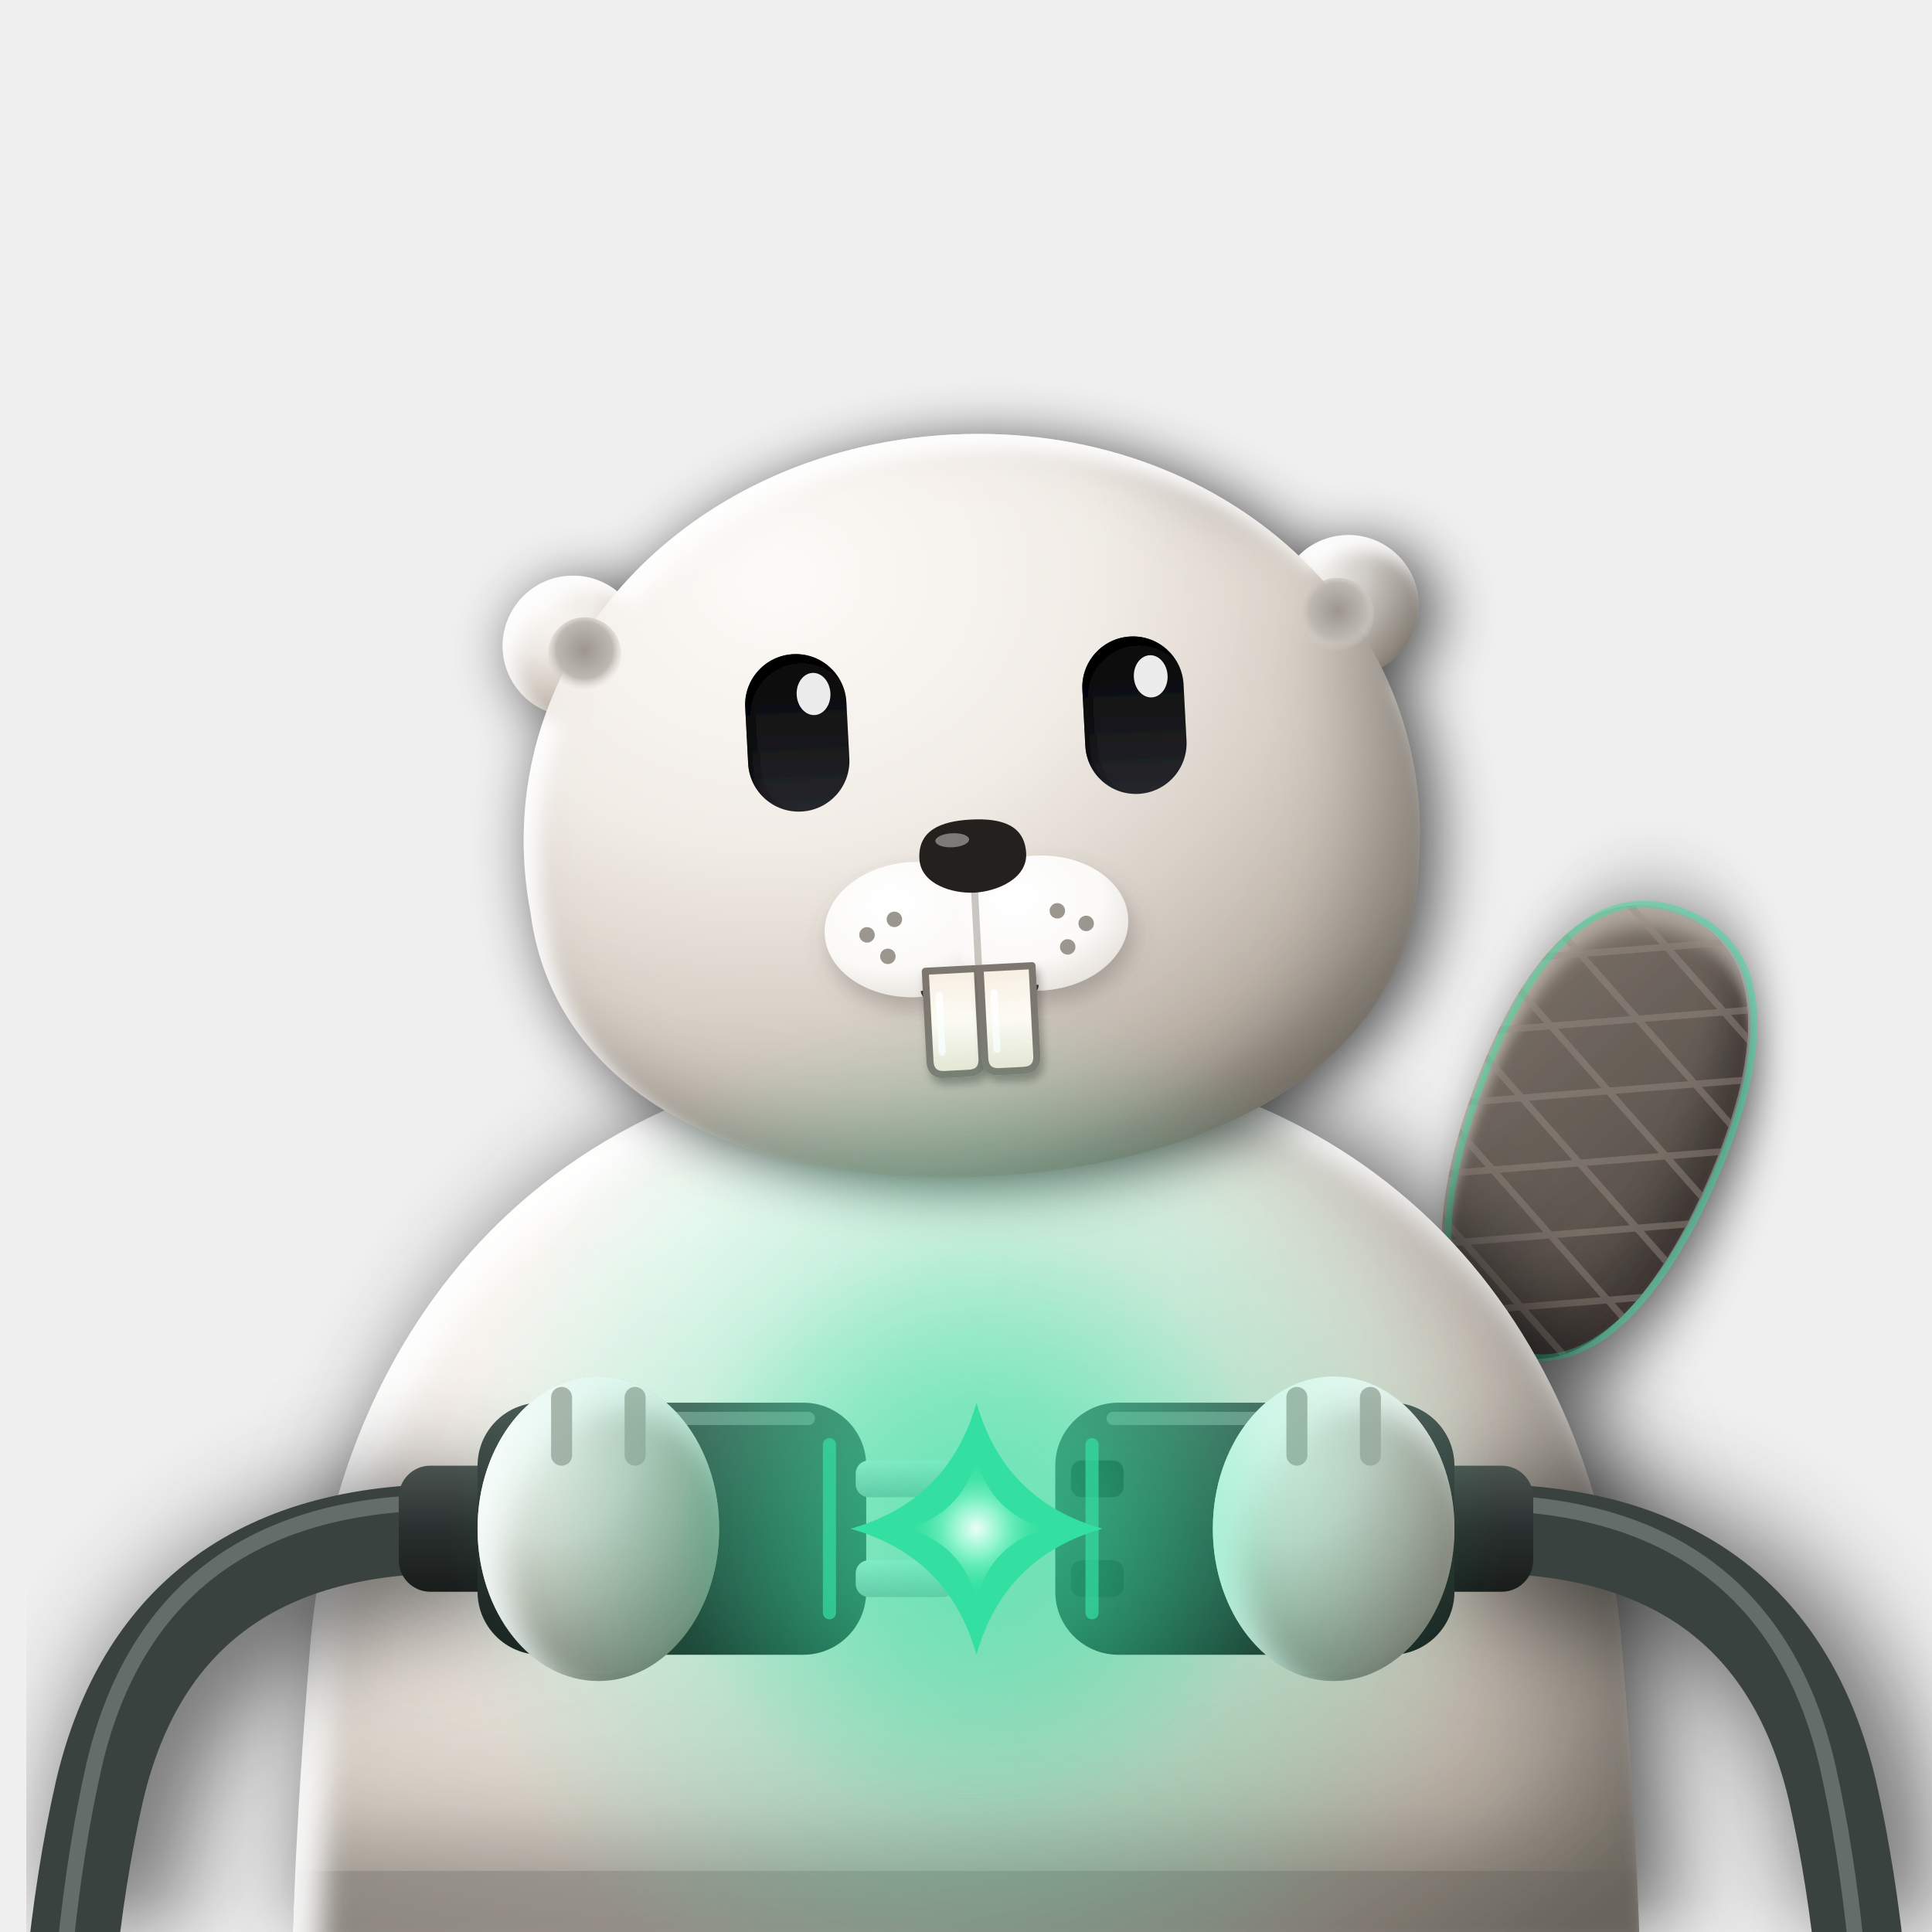
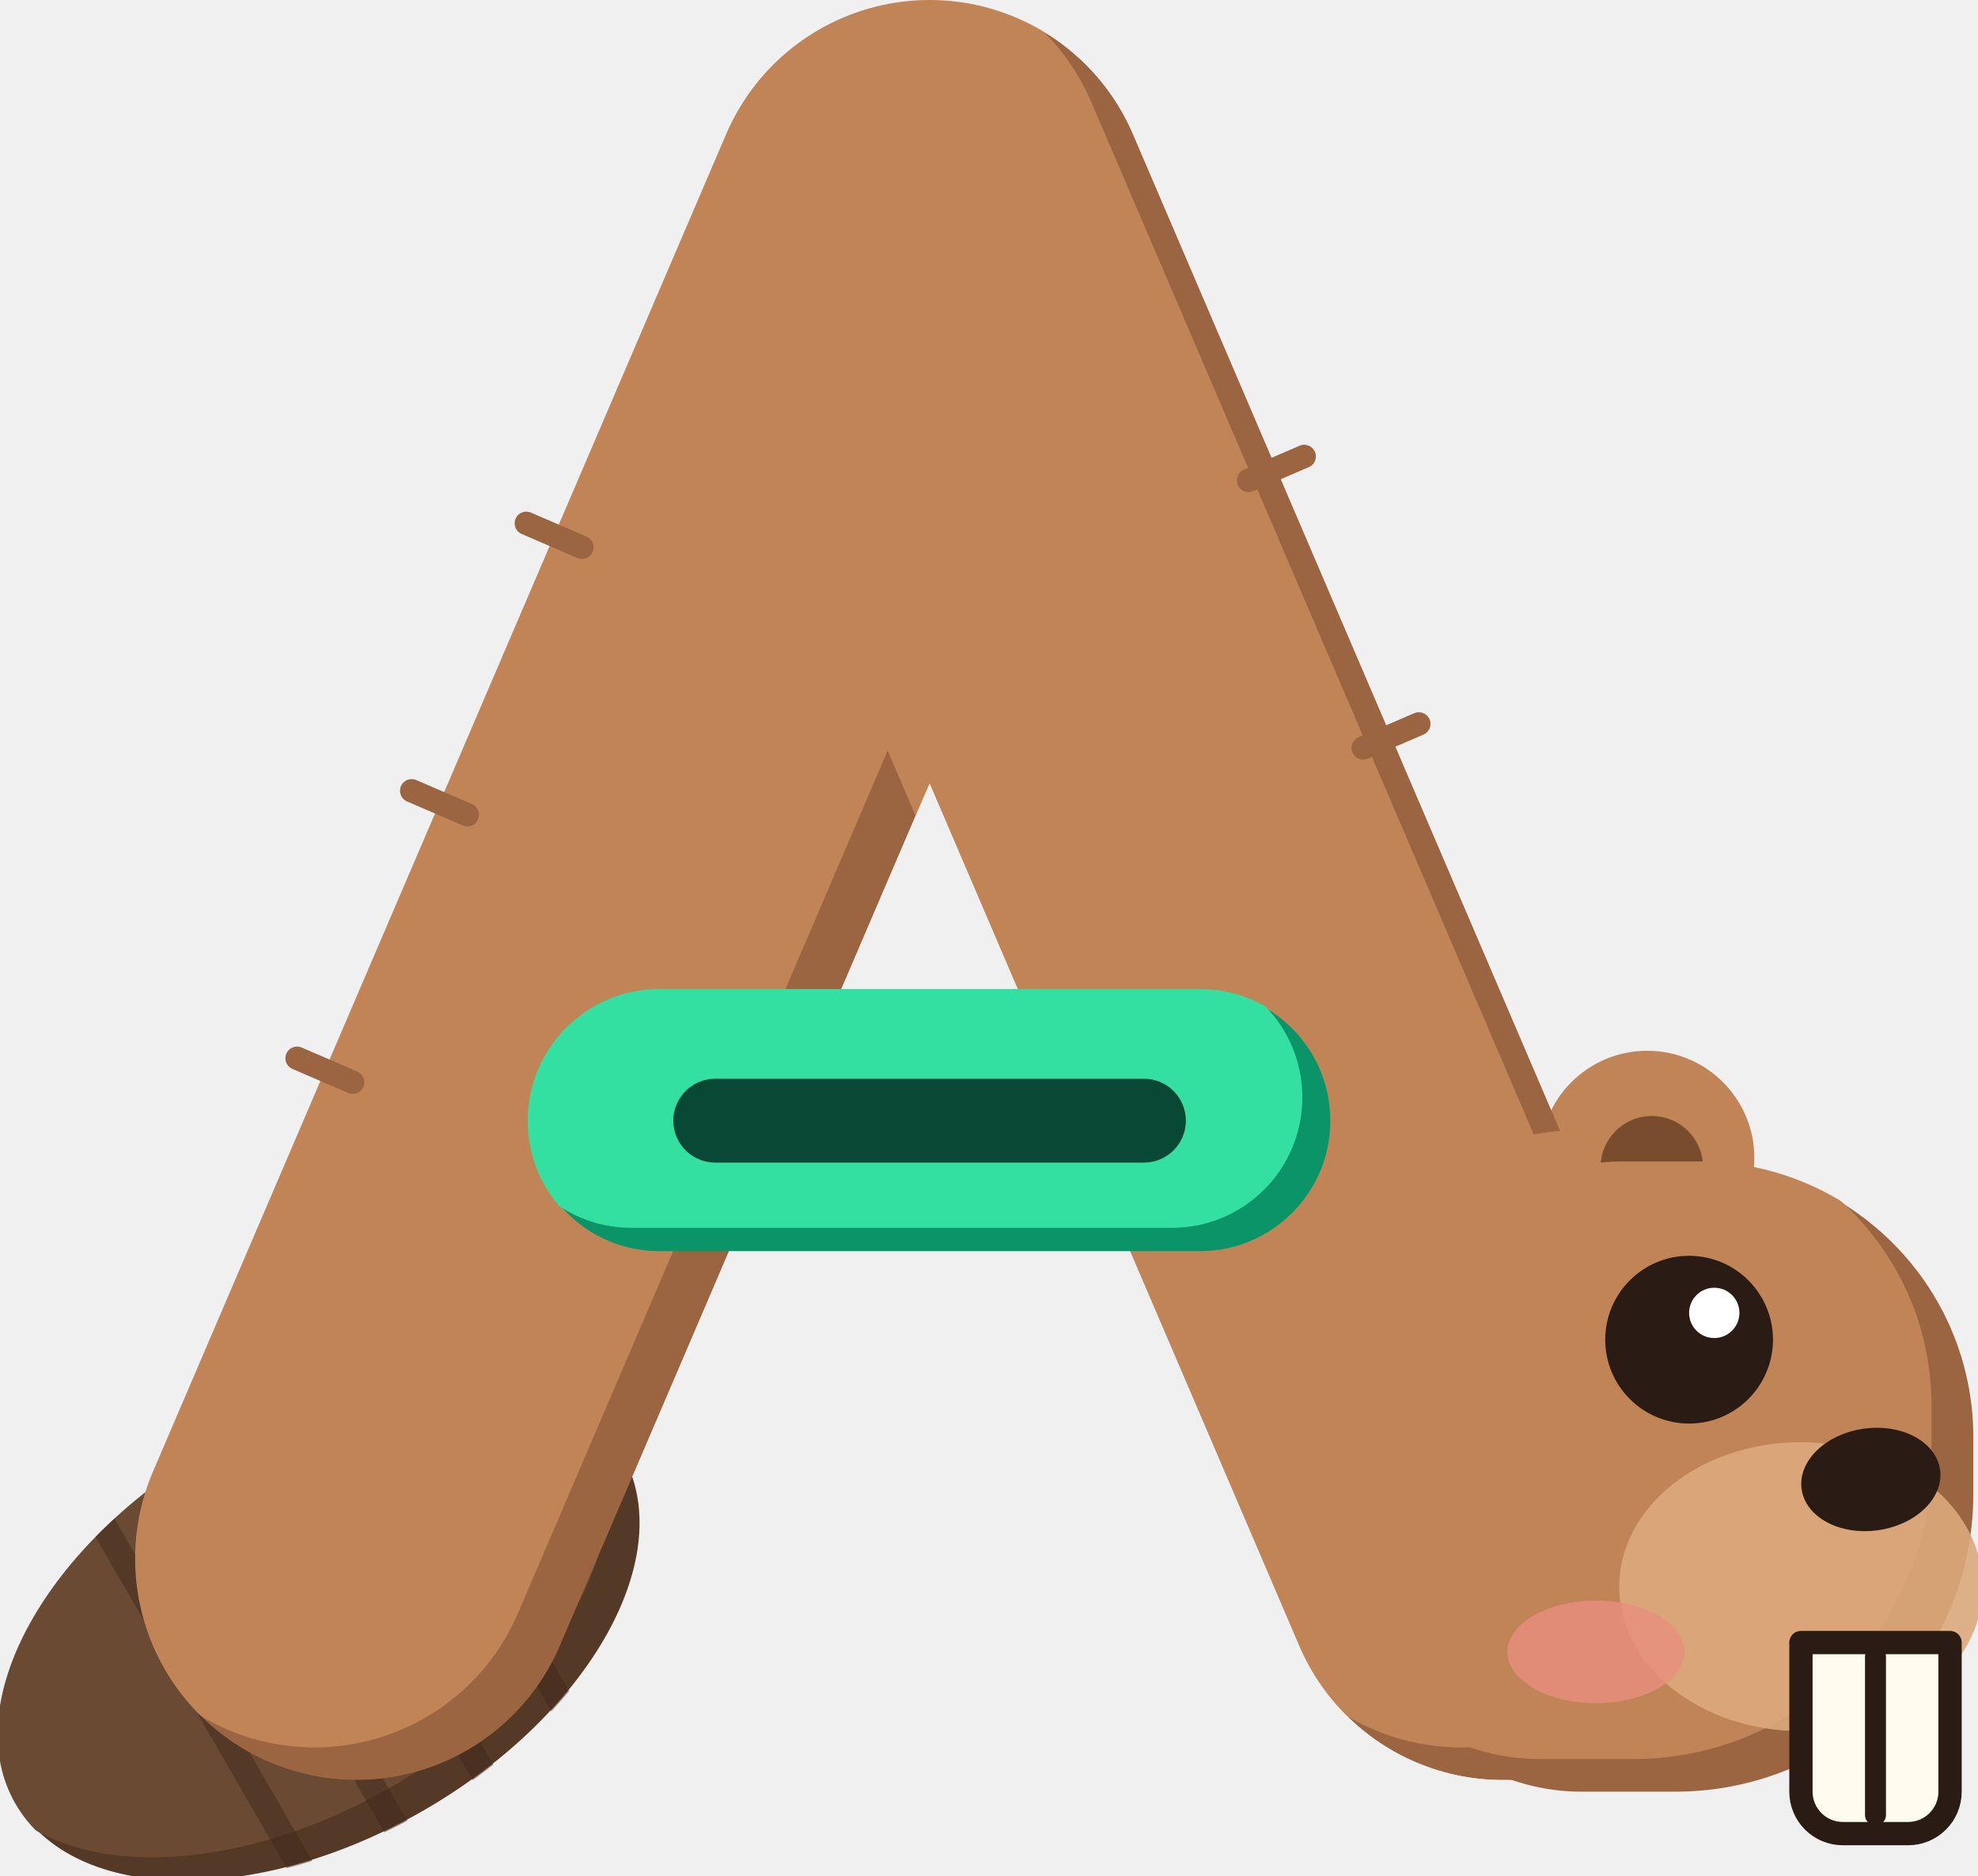
- <svg xmlns="http://www.w3.org/2000/svg" width="824" height="824" viewBox="100 100 824 824" role="img" aria-label="AgentREST beaver">
-   <defs>
-     <path id="squircle" d="M924.0 512.0 L923.9 608.0 L923.8 638.6 L923.5 660.9 L923.1 679.0 L922.6 694.5 L922.0 708.2 L921.2 720.5 L920.4 731.8 L919.4 742.2 L918.3 751.9 L917.1 761.0 L915.8 769.6 L914.4 777.6 L912.8 785.3 L911.2 792.6 L909.4 799.5 L907.5 806.1 L905.4 812.4 L903.3 818.5 L901.0 824.2 L898.5 829.8 L896.0 835.1 L893.3 840.2 L890.5 845.1 L887.6 849.8 L884.5 854.3 L881.2 858.7 L877.9 862.8 L874.3 866.8 L870.7 870.7 L866.8 874.3 L862.8 877.9 L858.7 881.2 L854.3 884.5 L849.8 887.6 L845.1 890.5 L840.2 893.3 L835.1 896.0 L829.8 898.5 L824.2 901.0 L818.5 903.3 L812.4 905.4 L806.1 907.5 L799.5 909.4 L792.6 911.2 L785.3 912.8 L777.6 914.4 L769.6 915.8 L761.0 917.1 L751.9 918.3 L742.2 919.4 L731.8 920.4 L720.5 921.2 L708.2 922.0 L694.5 922.6 L679.0 923.1 L660.9 923.5 L638.6 923.8 L608.0 923.9 L512.0 924.0 L416.0 923.9 L385.4 923.8 L363.1 923.5 L345.0 923.1 L329.5 922.6 L315.8 922.0 L303.5 921.2 L292.2 920.4 L281.8 919.4 L272.1 918.3 L263.0 917.1 L254.4 915.8 L246.4 914.4 L238.7 912.8 L231.4 911.2 L224.5 909.4 L217.9 907.5 L211.6 905.4 L205.5 903.3 L199.8 901.0 L194.2 898.5 L188.9 896.0 L183.8 893.3 L178.9 890.5 L174.2 887.6 L169.7 884.5 L165.3 881.2 L161.2 877.9 L157.2 874.3 L153.3 870.7 L149.7 866.8 L146.1 862.8 L142.8 858.7 L139.5 854.3 L136.4 849.8 L133.5 845.1 L130.7 840.2 L128.0 835.1 L125.5 829.8 L123.0 824.2 L120.7 818.5 L118.6 812.4 L116.5 806.1 L114.6 799.5 L112.8 792.6 L111.2 785.3 L109.6 777.6 L108.2 769.6 L106.9 761.0 L105.7 751.9 L104.6 742.2 L103.6 731.8 L102.8 720.5 L102.0 708.2 L101.4 694.5 L100.9 679.0 L100.5 660.9 L100.2 638.6 L100.1 608.0 L100.0 512.0 L100.1 416.0 L100.2 385.4 L100.5 363.1 L100.9 345.0 L101.4 329.5 L102.0 315.8 L102.8 303.5 L103.6 292.2 L104.6 281.8 L105.7 272.1 L106.9 263.0 L108.2 254.4 L109.6 246.4 L111.2 238.7 L112.8 231.4 L114.6 224.5 L116.5 217.9 L118.6 211.6 L120.7 205.5 L123.0 199.8 L125.5 194.2 L128.0 188.9 L130.7 183.8 L133.5 178.9 L136.4 174.2 L139.5 169.7 L142.8 165.3 L146.1 161.2 L149.7 157.2 L153.3 153.3 L157.2 149.7 L161.2 146.1 L165.3 142.8 L169.7 139.5 L174.2 136.4 L178.9 133.5 L183.8 130.7 L188.9 128.0 L194.2 125.5 L199.8 123.0 L205.5 120.7 L211.6 118.6 L217.9 116.5 L224.5 114.6 L231.4 112.8 L238.7 111.2 L246.4 109.6 L254.4 108.2 L263.0 106.9 L272.1 105.7 L281.8 104.6 L292.2 103.6 L303.5 102.8 L315.8 102.0 L329.5 101.4 L345.0 100.9 L363.1 100.5 L385.4 100.2 L416.0 100.1 L512.0 100.0 L608.0 100.1 L638.6 100.2 L660.9 100.5 L679.0 100.9 L694.5 101.4 L708.2 102.0 L720.5 102.8 L731.8 103.6 L742.2 104.6 L751.9 105.7 L761.0 106.9 L769.6 108.2 L777.6 109.6 L785.3 111.2 L792.6 112.8 L799.5 114.6 L806.1 116.5 L812.4 118.6 L818.5 120.7 L824.2 123.0 L829.8 125.5 L835.1 128.0 L840.2 130.7 L845.1 133.5 L849.8 136.4 L854.3 139.5 L858.7 142.8 L862.8 146.1 L866.8 149.7 L870.7 153.3 L874.3 157.2 L877.9 161.2 L881.2 165.3 L884.5 169.7 L887.6 174.2 L890.5 178.9 L893.3 183.8 L896.0 188.9 L898.5 194.2 L901.0 199.8 L903.3 205.5 L905.4 211.6 L907.5 217.9 L909.4 224.5 L911.2 231.4 L912.8 238.7 L914.4 246.4 L915.8 254.4 L917.1 263.0 L918.3 272.1 L919.4 281.8 L920.4 292.2 L921.2 303.5 L922.0 315.8 L922.6 329.5 L923.1 345.0 L923.5 363.1 L923.8 385.4 L923.9 416.0 Z" />
-     <clipPath id="clip">
-       <rect x="60" y="60" width="920" height="864" />
-     </clipPath>
-     <linearGradient id="bg" x1="0" y1="0" x2="0" y2="1">
-       <stop offset="0" stop-color="#323837" />
-       <stop offset="0.55" stop-color="#1c2120" />
-       <stop offset="1" stop-color="#0e1211" />
-     </linearGradient>
-     <linearGradient id="rim" x1="0" y1="0" x2="0" y2="1">
-       <stop offset="0" stop-color="#fff" stop-opacity="0.22" />
-       <stop offset="0.35" stop-color="#fff" stop-opacity="0.04" />
-       <stop offset="1" stop-color="#fff" stop-opacity="0" />
-     </linearGradient>
-     <radialGradient id="body" cx="0.30" cy="0.18" r="0.95">
-       <stop offset="0" stop-color="#fdfbf8" />
-       <stop offset="0.38" stop-color="#f1ece6" />
-       <stop offset="0.62" stop-color="#d9d1c8" />
-       <stop offset="0.86" stop-color="#b4aa9f" />
-       <stop offset="1" stop-color="#8a8075" />
-     </radialGradient>
-     <linearGradient id="eye" x1="0" y1="0" x2="0" y2="1">
-       <stop offset="0" stop-color="#050506" />
-       <stop offset="1" stop-color="#26272c" />
-     </linearGradient>
-     <filter id="sculpt" x="-20%" y="-20%" width="140%" height="140%">
-       <feGaussianBlur in="SourceAlpha" stdDeviation="30" result="b1" />
-       <feOffset in="b1" dx="-34" dy="-26" result="o1" />
-       <feComposite in="SourceAlpha" in2="o1" operator="out" result="edge1" />
-       <feFlood flood-color="#3f423f" flood-opacity="0.55" />
-       <feComposite in2="edge1" operator="in" result="shade" />
-       <feGaussianBlur in="SourceAlpha" stdDeviation="6" result="b2" />
-       <feOffset in="b2" dx="10" dy="12" result="o2" />
-       <feComposite in="SourceAlpha" in2="o2" operator="out" result="edge2" />
-       <feFlood flood-color="#ffffff" flood-opacity="0.9" />
-       <feComposite in2="edge2" operator="in" result="shine" />
-       <feMerge>
-         <feMergeNode in="SourceGraphic" />
-         <feMergeNode in="shade" />
-         <feMergeNode in="shine" />
-       </feMerge>
-     </filter>
-     <filter id="cast" x="-20%" y="-20%" width="140%" height="140%">
-       <feGaussianBlur in="SourceAlpha" stdDeviation="22" />
-       <feOffset dx="10" dy="6" />
-       <feComponentTransfer>
-         <feFuncA type="linear" slope="0.7" />
-       </feComponentTransfer>
-     </filter>
-     <filter id="eyeInset" x="-30%" y="-30%" width="160%" height="160%">
-       <feGaussianBlur in="SourceAlpha" stdDeviation="5" result="b" />
-       <feOffset in="b" dx="4" dy="7" result="o" />
-       <feComposite in="SourceAlpha" in2="o" operator="out" result="e" />
-       <feFlood flood-color="#000" flood-opacity="0.9" />
-       <feComposite in2="e" operator="in" result="s" />
-       <feMerge>
-         <feMergeNode in="SourceGraphic" />
-         <feMergeNode in="s" />
-       </feMerge>
-     </filter>
-     <filter id="soft" x="-30%" y="-30%" width="160%" height="160%">
-       <feGaussianBlur stdDeviation="14" />
-     </filter>
-     <filter id="cast2" x="-80%" y="-80%" width="260%" height="260%">
-       <feGaussianBlur in="SourceAlpha" stdDeviation="22" />
-       <feOffset dx="10" dy="6" />
-       <feComponentTransfer>
-         <feFuncA type="linear" slope="0.7" />
-       </feComponentTransfer>
-     </filter>
-     <radialGradient id="earIn" cx="0.5" cy="0.45" r="0.55">
-       <stop offset="0" stop-color="#9c968e" />
-       <stop offset="0.7" stop-color="#bdb8b0" />
-       <stop offset="1" stop-color="#d9d5ce" stop-opacity="0" />
-     </radialGradient>
-     <radialGradient id="pad" cx="0.38" cy="0.3" r="0.8">
-       <stop offset="0" stop-color="#ffffff" />
-       <stop offset="0.6" stop-color="#fbfaf8" />
-       <stop offset="1" stop-color="#e2ddd6" />
-     </radialGradient>
-     <filter id="padShadow" x="-30%" y="-30%" width="160%" height="170%">
-       <feDropShadow dx="3" dy="9" stdDeviation="8" flood-color="#5d5852" flood-opacity="0.35" />
-     </filter>
-     <linearGradient id="tooth" x1="0" y1="0" x2="0" y2="1">
-       <stop offset="0" stop-color="#f6efe2" />
-       <stop offset="0.5" stop-color="#fffcf5" />
-       <stop offset="1" stop-color="#efe6d6" />
-     </linearGradient>
-     <filter id="toothDrop" x="-40%" y="-20%" width="180%" height="150%">
-       <feDropShadow dx="2" dy="5" stdDeviation="3" flood-color="#000" flood-opacity="0.3" />
-     </filter>
-     <radialGradient id="mintGlow" cx="0.5" cy="0.5" r="0.5">
-       <stop offset="0.25" stop-color="#34E0A1" stop-opacity="0.42" />
-       <stop offset="1" stop-color="#34E0A1" stop-opacity="0" />
-     </radialGradient>
-     <radialGradient id="mintCore" cx="0.5" cy="0.5" r="0.5">
-       <stop offset="0" stop-color="#eafff6" />
-       <stop offset="0.35" stop-color="#8ff5cd" />
-       <stop offset="1" stop-color="#34E0A1" stop-opacity="0" />
-     </radialGradient>
-     <filter id="tailSculpt" x="-20%" y="-20%" width="140%" height="140%">
-       <feGaussianBlur in="SourceAlpha" stdDeviation="16" result="b1" />
-       <feOffset in="b1" dx="-18" dy="-14" result="o1" />
-       <feComposite in="SourceAlpha" in2="o1" operator="out" result="e1" />
-       <feFlood flood-color="#1d1a17" flood-opacity="0.6" />
-       <feComposite in2="e1" operator="in" result="shade" />
-       <feGaussianBlur in="SourceAlpha" stdDeviation="5" result="b2" />
-       <feOffset in="b2" dx="7" dy="9" result="o2" />
-       <feComposite in="SourceAlpha" in2="o2" operator="out" result="e2" />
-       <feFlood flood-color="#d8cfc4" flood-opacity="0.55" />
-       <feComposite in2="e2" operator="in" result="shine" />
-       <feMerge>
-         <feMergeNode in="SourceGraphic" />
-         <feMergeNode in="shade" />
-         <feMergeNode in="shine" />
-       </feMerge>
-     </filter>
-     <linearGradient id="tail" x1="0" y1="0" x2="1" y2="1">
-       <stop offset="0" stop-color="#7d736a" />
-       <stop offset="1" stop-color="#4c4540" />
-     </linearGradient>
-     <linearGradient id="wood" x1="0" y1="0" x2="0" y2="1">
-       <stop offset="0" stop-color="#deb07c" />
-       <stop offset="0.6" stop-color="#c3925f" />
-       <stop offset="1" stop-color="#9a6d43" />
-     </linearGradient>
-     <radialGradient id="woodEnd" cx="0.42" cy="0.4" r="0.7">
-       <stop offset="0" stop-color="#f6ddb8" />
-       <stop offset="1" stop-color="#d9ad78" />
-     </radialGradient>
-     <linearGradient id="plug" x1="0" y1="0" x2="0" y2="1">
-       <stop offset="0" stop-color="#4a5250" />
-       <stop offset="0.5" stop-color="#2a302f" />
-       <stop offset="1" stop-color="#181c1b" />
-     </linearGradient>
-     <linearGradient id="prong" x1="0" y1="0" x2="0" y2="1">
-       <stop offset="0" stop-color="#ffffff" />
-       <stop offset="1" stop-color="#a9adb0" />
-     </linearGradient>
-     <filter id="mintRim" x="-20%" y="-20%" width="140%" height="140%">
-       <feGaussianBlur in="SourceAlpha" stdDeviation="6" result="b" />
-       <feOffset in="b" dx="-9" dy="7" result="o" />
-       <feComposite in="SourceAlpha" in2="o" operator="out" result="e" />
-       <feFlood flood-color="#34E0A1" flood-opacity="0.75" />
-       <feComposite in2="e" operator="in" />
-     </filter>
-     <filter id="mintRimL" x="-20%" y="-20%" width="140%" height="140%">
-       <feGaussianBlur in="SourceAlpha" stdDeviation="6" result="b" />
-       <feOffset in="b" dx="9" dy="7" result="o" />
-       <feComposite in="SourceAlpha" in2="o" operator="out" result="e" />
-       <feFlood flood-color="#34E0A1" flood-opacity="0.6" />
-       <feComposite in2="e" operator="in" />
-     </filter>
-     <linearGradient id="rimFade" x1="0" y1="0" x2="1" y2="0.35">
-       <stop offset="0.45" stop-color="#fff" stop-opacity="0" />
-       <stop offset="0.85" stop-color="#fff" stop-opacity="1" />
-     </linearGradient>
-     <linearGradient id="rimFadeL" x1="1" y1="0" x2="0" y2="0.35">
-       <stop offset="0.45" stop-color="#fff" stop-opacity="0" />
-       <stop offset="0.85" stop-color="#fff" stop-opacity="1" />
-     </linearGradient>
-     <mask id="rimMask" maskUnits="userSpaceOnUse" x="0" y="0" width="1024" height="1200">
-       <rect x="0" y="0" width="1024" height="1200" fill="url(#rimFade)" />
-     </mask>
-     <mask id="rimMaskL" maskUnits="userSpaceOnUse" x="0" y="0" width="1024" height="1200">
-       <rect x="0" y="0" width="1024" height="1200" fill="url(#rimFadeL)" />
-     </mask>
-   </defs>
-   <g clip-path="url(#clip)">
-     <g transform="translate(776 590) rotate(22) scale(0.72)">
-       <path d="M 0 -150 C 62 -150 78 -80 74 0 C 70 80 44 130 0 130 C -44 130 -70 80 -74 0 C -78 -80 -62 -150 0 -150 Z" fill="#000" filter="url(#cast2)" />
-       <g filter="url(#tailSculpt)">
-         <path d="M 0 -150 C 62 -150 78 -80 74 0 C 70 80 44 130 0 130 C -44 130 -70 80 -74 0 C -78 -80 -62 -150 0 -150 Z" fill="url(#tail)" />
-       </g>
-       <clipPath id="tC">
-         <path d="M 0 -150 C 62 -150 78 -80 74 0 C 70 80 44 130 0 130 C -44 130 -70 80 -74 0 C -78 -80 -62 -150 0 -150 Z" />
-       </clipPath>
-       <g clip-path="url(#tC)" stroke="#9a8f84" stroke-width="4" opacity="0.45">
-         <path d="M -90 -220 L 90 -130" />
-         <path d="M 90 -220 L -90 -130" />
-         <path d="M -90 -174 L 90 -84" />
-         <path d="M 90 -174 L -90 -84" />
-         <path d="M -90 -128 L 90 -38" />
-         <path d="M 90 -128 L -90 -38" />
-         <path d="M -90 -82 L 90 8" />
-         <path d="M 90 -82 L -90 8" />
-         <path d="M -90 -36 L 90 54" />
-         <path d="M 90 -36 L -90 54" />
-         <path d="M -90 10 L 90 100" />
-         <path d="M 90 10 L -90 100" />
-         <path d="M -90 56 L 90 146" />
-         <path d="M 90 56 L -90 146" />
-         <path d="M -90 102 L 90 192" />
-         <path d="M 90 102 L -90 192" />
-       </g>
-       <path d="M 0 -150 C 62 -150 78 -80 74 0 C 70 80 44 130 0 130 C -44 130 -70 80 -74 0 C -78 -80 -62 -150 0 -150 Z" fill="none" stroke="#34E0A1" stroke-width="4" opacity="0.45" transform="translate(3 -2)" />
+ <svg xmlns="http://www.w3.org/2000/svg" width="849" height="805" viewBox="113 167 849 805" role="img" aria-label="AgentREST beaver">
+   <mask id="ar-t" maskUnits="userSpaceOnUse" x="-300" y="-300" width="1624" height="1624">
+     <g fill="#fff" stroke="#fff">
+       <ellipse cx="250" cy="866" rx="150" ry="90" fill="#fff" transform="rotate(150 250 866)" />
    </g>
-     <g fill="#000" filter="url(#cast2)">
-       <path d="M 512 548 C 690 548 782 668 792 806 C 798 880 800 930 800 980 L 224 980 C 224 930 226 880 232 806 C 242 668 334 548 512 548 Z" />
-     </g>
-     <g filter="url(#sculpt)">
-       <g fill="url(#body)">
-         <path d="M 512 548 C 690 548 782 668 792 806 C 798 880 800 930 800 980 L 224 980 C 224 930 226 880 232 806 C 242 668 334 548 512 548 Z" />
-       </g>
-     </g>
-     <g transform="translate(512 410) rotate(-3) scale(0.6) translate(-512 -600)">
-       <g fill="#000" filter="url(#cast2)">
-         <circle cx="236" cy="528" r="50" />
-         <circle cx="788" cy="528" r="50" />
-         <path d="M 196 716 C 172 540 318 392 512 392 C 706 392 852 540 828 716 C 818 846 686 920 512 920 C 338 920 206 846 196 716 Z" />
-       </g>
-       <g filter="url(#sculpt)">
-         <g fill="url(#body)">
-           <circle cx="236" cy="528" r="50" />
-           <circle cx="788" cy="528" r="50" />
-           <path d="M 196 716 C 172 540 318 392 512 392 C 706 392 852 540 828 716 C 818 846 686 920 512 920 C 338 920 206 846 196 716 Z" />
-         </g>
-       </g>
-       <circle cx="244" cy="534" r="26" fill="url(#earIn)" />
-       <circle cx="780" cy="534" r="26" fill="url(#earIn)" />
-       <g filter="url(#eyeInset)">
-         <rect x="356" y="542" width="72" height="112" rx="36" fill="url(#eye)" />
-         <rect x="596" y="542" width="72" height="112" rx="36" fill="url(#eye)" />
-       </g>
-       <ellipse cx="405" cy="571" rx="12" ry="15" fill="#fff" opacity="0.92" />
-       <ellipse cx="645" cy="571" rx="12" ry="15" fill="#fff" opacity="0.92" />
-       <g filter="url(#padShadow)">
-         <ellipse cx="468" cy="742" rx="64" ry="48" fill="url(#pad)" />
-         <ellipse cx="556" cy="742" rx="64" ry="48" fill="url(#pad)" />
-       </g>
-       <path d="M 512 714 L 512 768" stroke="#b3aea6" stroke-width="5" stroke-linecap="round" opacity="0.7" />
-       <g fill="#9b968e">
-         <circle cx="454" cy="734" r="5.5" />
-         <circle cx="434" cy="744" r="5.5" />
-         <circle cx="448" cy="760" r="5.5" />
-       </g>
-       <g fill="#9b968e">
-         <circle cx="570" cy="734" r="5.5" />
-         <circle cx="590" cy="744" r="5.5" />
-         <circle cx="576" cy="760" r="5.5" />
-       </g>
-       <path d="M 474 692 C 474 672 490 666 512 666 C 534 666 550 672 550 692 C 550 710 528 718 512 718 C 496 718 474 710 474 692 Z" fill="#24201d" />
-       <ellipse cx="498" cy="680" rx="12" ry="5" fill="#fff" opacity="0.4" />
-       <path d="M 470 786 Q 512 776 554 786 Q 552 800 512 804 Q 472 800 470 786 Z" fill="#3a2f2a" />
-       <path d="M 474 772 L 511 772 L 511 836 Q 511 846 501 846 L 484 846 Q 474 846 474 836 Z" fill="url(#tooth)" stroke="#7d776f" stroke-width="5" stroke-linejoin="round" filter="url(#toothDrop)" />
-       <path d="M 483 790 L 483 830" stroke="#fff" stroke-width="5" stroke-linecap="round" opacity="0.9" />
-       <path d="M 513 772 L 550 772 L 550 836 Q 550 846 540 846 L 523 846 Q 513 846 513 836 Z" fill="url(#tooth)" stroke="#7d776f" stroke-width="5" stroke-linejoin="round" filter="url(#toothDrop)" />
-       <path d="M 522 790 L 522 830" stroke="#fff" stroke-width="5" stroke-linecap="round" opacity="0.9" />
-     </g>
-     <g transform="translate(512 752) scale(1.12) translate(-512 -752)">
-       <path d="M 316 752 C 236 752 196 792 182 852 C 172 896 168 944 166 1000" stroke="#000" stroke-width="40" stroke-linecap="round" fill="none" filter="url(#cast2)" />
-       <path d="M 316 752 C 236 752 196 792 182 852 C 172 896 168 944 166 1000" stroke="#3a4240" stroke-width="34" stroke-linecap="round" fill="none" />
-       <path d="M 316 752 C 236 752 196 792 182 852 C 172 896 168 944 166 1000" stroke="#6f7876" stroke-width="6" stroke-linecap="round" fill="none" transform="translate(-2 -10)" opacity="0.8" />
-       <path d="M 708 752 C 788 752 828 792 842 852 C 852 896 856 944 858 1000" stroke="#000" stroke-width="40" stroke-linecap="round" fill="none" filter="url(#cast2)" />
-       <path d="M 708 752 C 788 752 828 792 842 852 C 852 896 856 944 858 1000" stroke="#3a4240" stroke-width="34" stroke-linecap="round" fill="none" />
-       <path d="M 708 752 C 788 752 828 792 842 852 C 852 896 856 944 858 1000" stroke="#6f7876" stroke-width="6" stroke-linecap="round" fill="none" transform="translate(-2 -10)" opacity="0.8" />
-       <rect x="296" y="728" width="44" height="48" rx="12" fill="url(#plug)" />
-       <rect x="326" y="704" width="148" height="96" rx="24" fill="url(#plug)" />
-       <rect x="470" y="726" width="38" height="14" rx="5" fill="url(#prong)" />
-       <rect x="470" y="764" width="38" height="14" rx="5" fill="url(#prong)" />
-       <rect x="684" y="728" width="44" height="48" rx="12" fill="url(#plug)" />
-       <rect x="546" y="704" width="152" height="96" rx="24" fill="url(#plug)" />
-       <rect x="552" y="726" width="20" height="14" rx="4" fill="#0b0e0d" />
-       <rect x="552" y="764" width="20" height="14" rx="4" fill="#0b0e0d" />
-       <path d="M 348 710 L 452 710 M 568 710 L 676 710" stroke="#8a9391" stroke-width="5" stroke-linecap="round" opacity="0.8" />
-       <path d="M 460 720 L 460 784 M 560 720 L 560 784" stroke="#34E0A1" stroke-width="5" stroke-linecap="round" opacity="0.7" />
-       <g filter="url(#sculpt)">
-         <g fill="url(#body)">
-           <ellipse cx="372" cy="752" rx="46" ry="58" />
-           <ellipse cx="652" cy="752" rx="46" ry="58" />
-         </g>
-       </g>
-       <g stroke="#a39f98" stroke-width="8" stroke-linecap="round" fill="none" opacity="0.8">
-         <path d="M 358 702 L 358 724" />
-         <path d="M 386 702 L 386 724" />
-         <path d="M 638 702 L 638 724" />
-         <path d="M 666 702 L 666 724" />
-       </g>
-       <circle cx="516" cy="752" r="200" fill="url(#mintGlow)" />
-       <circle cx="516" cy="752" r="115" fill="url(#mintGlow)" />
-       <path d="M 516 704 Q 526.56 741.44 564 752 Q 526.56 762.56 516 800 Q 505.44 762.56 468 752 Q 505.44 741.44 516 704 Z" fill="#34E0A1" />
-       <path d="M 516 704 Q 526.56 741.44 564 752 Q 526.56 762.56 516 800 Q 505.44 762.56 468 752 Q 505.44 741.44 516 704 Z" fill="url(#mintCore)" transform="translate(516 752) scale(0.55) translate(-516 -752)" />
+   </mask>
+   <g mask="url(#ar-t)">
+     <ellipse cx="250" cy="866" rx="150" ry="90" fill="#543926" transform="rotate(150 250 866)" />
+     <g transform="translate(-14 -10)">
+       <ellipse cx="250" cy="866" rx="150" ry="90" fill="#6B4A33" transform="rotate(150 250 866)" />
    </g>
  </g>
+   <mask id="ar-tc" maskUnits="userSpaceOnUse" x="-300" y="-300" width="1624" height="1624">
+     <g fill="#fff" stroke="#fff">
+       <ellipse cx="250" cy="866" rx="150" ry="90" fill="#fff" transform="rotate(150 250 866)" />
+     </g>
+   </mask>
+   <g mask="url(#ar-tc)">
+     <path d="M359.1 906.9 L269.1 751.1 M321 928.9 L231 773.1 M282.9 950.9 L192.9 795.1 M244.8 972.9 L154.8 817.1" fill="none" stroke="#3D2819" stroke-width="11" stroke-linecap="round" stroke-linejoin="round" opacity=".5" />
+   </g>
+   <circle cx="820" cy="664" r="46" fill="#C08457" />
+   <circle cx="822" cy="668" r="22" fill="#7A4C2E" />
+   <mask id="ar-a" maskUnits="userSpaceOnUse" x="-300" y="-300" width="1624" height="1624">
+     <g fill="#fff" stroke="#fff">
+       <path d="M266 836 L512 262 L758 836" fill="none" stroke="#fff" stroke-width="190" stroke-linecap="round" stroke-linejoin="round" />
+       <path d="M810 666 H842 A118 118 0 0 1 960 784 V808 A128 128 0 0 1 832 936 H792 A92 92 0 0 1 700 844 V776 A110 110 0 0 1 810 666 Z" fill="#fff" />
+     </g>
+   </mask>
+   <g mask="url(#ar-a)">
+     <path d="M266 836 L512 262 L758 836" fill="none" stroke="#9A6540" stroke-width="190" stroke-linecap="round" stroke-linejoin="round" />
+     <path d="M810 666 H842 A118 118 0 0 1 960 784 V808 A128 128 0 0 1 832 936 H792 A92 92 0 0 1 700 844 V776 A110 110 0 0 1 810 666 Z" fill="#9A6540" />
+     <g transform="translate(-18 -14)">
+       <path d="M266 836 L512 262 L758 836" fill="none" stroke="#C08457" stroke-width="190" stroke-linecap="round" stroke-linejoin="round" />
+       <path d="M810 666 H842 A118 118 0 0 1 960 784 V808 A128 128 0 0 1 832 936 H792 A92 92 0 0 1 700 844 V776 A110 110 0 0 1 810 666 Z" fill="#C08457" />
+     </g>
+   </g>
+   <path d="M362.8 401.9 L338.9 391.6" fill="none" stroke="#9A6540" stroke-width="10" stroke-linecap="round" stroke-linejoin="round" />
+   <path d="M313.6 516.7 L289.7 506.4" fill="none" stroke="#9A6540" stroke-width="10" stroke-linecap="round" stroke-linejoin="round" />
+   <path d="M264.4 631.5 L240.5 621.2" fill="none" stroke="#9A6540" stroke-width="10" stroke-linecap="round" stroke-linejoin="round" />
+   <path d="M648.9 373.2 L672.8 362.9" fill="none" stroke="#9A6540" stroke-width="10" stroke-linecap="round" stroke-linejoin="round" />
+   <path d="M698.1 488 L722 477.7" fill="none" stroke="#9A6540" stroke-width="10" stroke-linecap="round" stroke-linejoin="round" />
+   <ellipse cx="886" cy="848" rx="78" ry="62" fill="#DCA87C" opacity=".9" />
+   <ellipse cx="798" cy="876" rx="38" ry="22" fill="#E88E7E" opacity=".8" />
+   <circle cx="838" cy="742" r="36" fill="#2A1C14" />
+   <circle cx="848.8" cy="730.5" r="10.8" fill="#fff" />
+   <ellipse cx="916" cy="802" rx="30" ry="22" fill="#2A1C14" transform="rotate(-8 916 802)" />
+   <path d="M886 872 H950 V936 A18 18 0 0 1 932 954 H904 A18 18 0 0 1 886 936 V872 Z" fill="#FFFBEF" stroke="#2A1C14" stroke-width="10" stroke-linejoin="round" />
+   <path d="M918 878 V946" fill="none" stroke="#2A1C14" stroke-width="9" stroke-linecap="round" stroke-linejoin="round" />
+   <mask id="ar-p" maskUnits="userSpaceOnUse" x="-300" y="-300" width="1624" height="1624">
+     <g fill="#fff" stroke="#fff">
+       <path d="M396 592 H628 A56 56 0 0 1 684 648 V648 A56 56 0 0 1 628 704 H396 A56 56 0 0 1 340 648 V648 A56 56 0 0 1 396 592 Z" fill="#fff" />
+     </g>
+   </mask>
+   <g mask="url(#ar-p)">
+     <path d="M396 592 H628 A56 56 0 0 1 684 648 V648 A56 56 0 0 1 628 704 H396 A56 56 0 0 1 340 648 V648 A56 56 0 0 1 396 592 Z" fill="#0B9467" />
+     <g transform="translate(-12 -10)">
+       <path d="M396 592 H628 A56 56 0 0 1 684 648 V648 A56 56 0 0 1 628 704 H396 A56 56 0 0 1 340 648 V648 A56 56 0 0 1 396 592 Z" fill="#34E0A1" />
+     </g>
+   </g>
+   <path d="M420 630 H604 A18 18 0 0 1 622 648 V648 A18 18 0 0 1 604 666 H420 A18 18 0 0 1 402 648 V648 A18 18 0 0 1 420 630 Z" fill="#06372A" opacity=".9" />
</svg>
